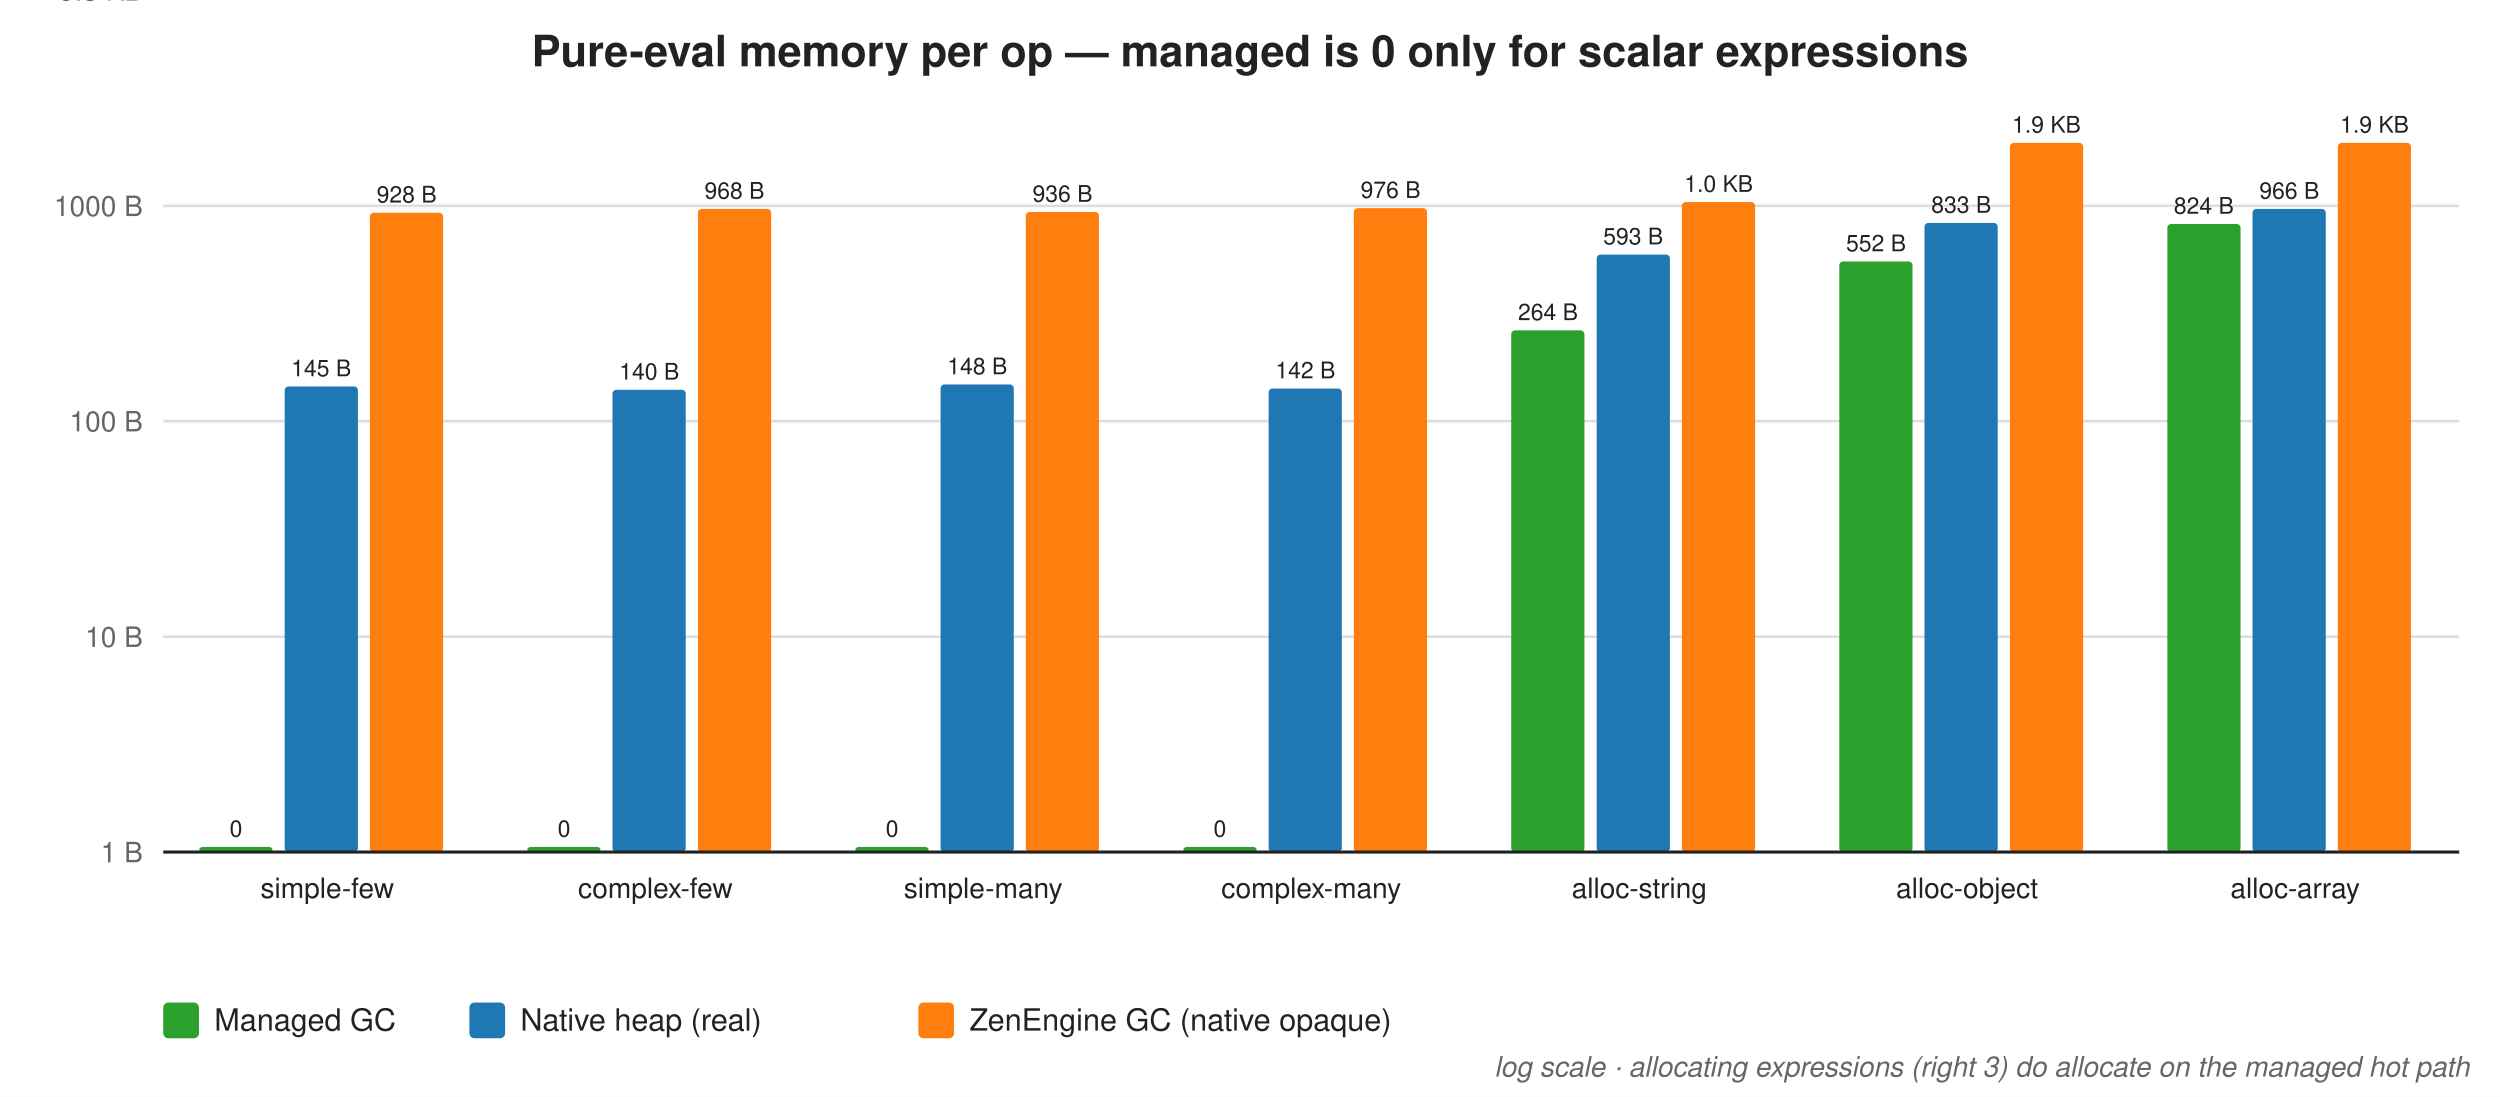
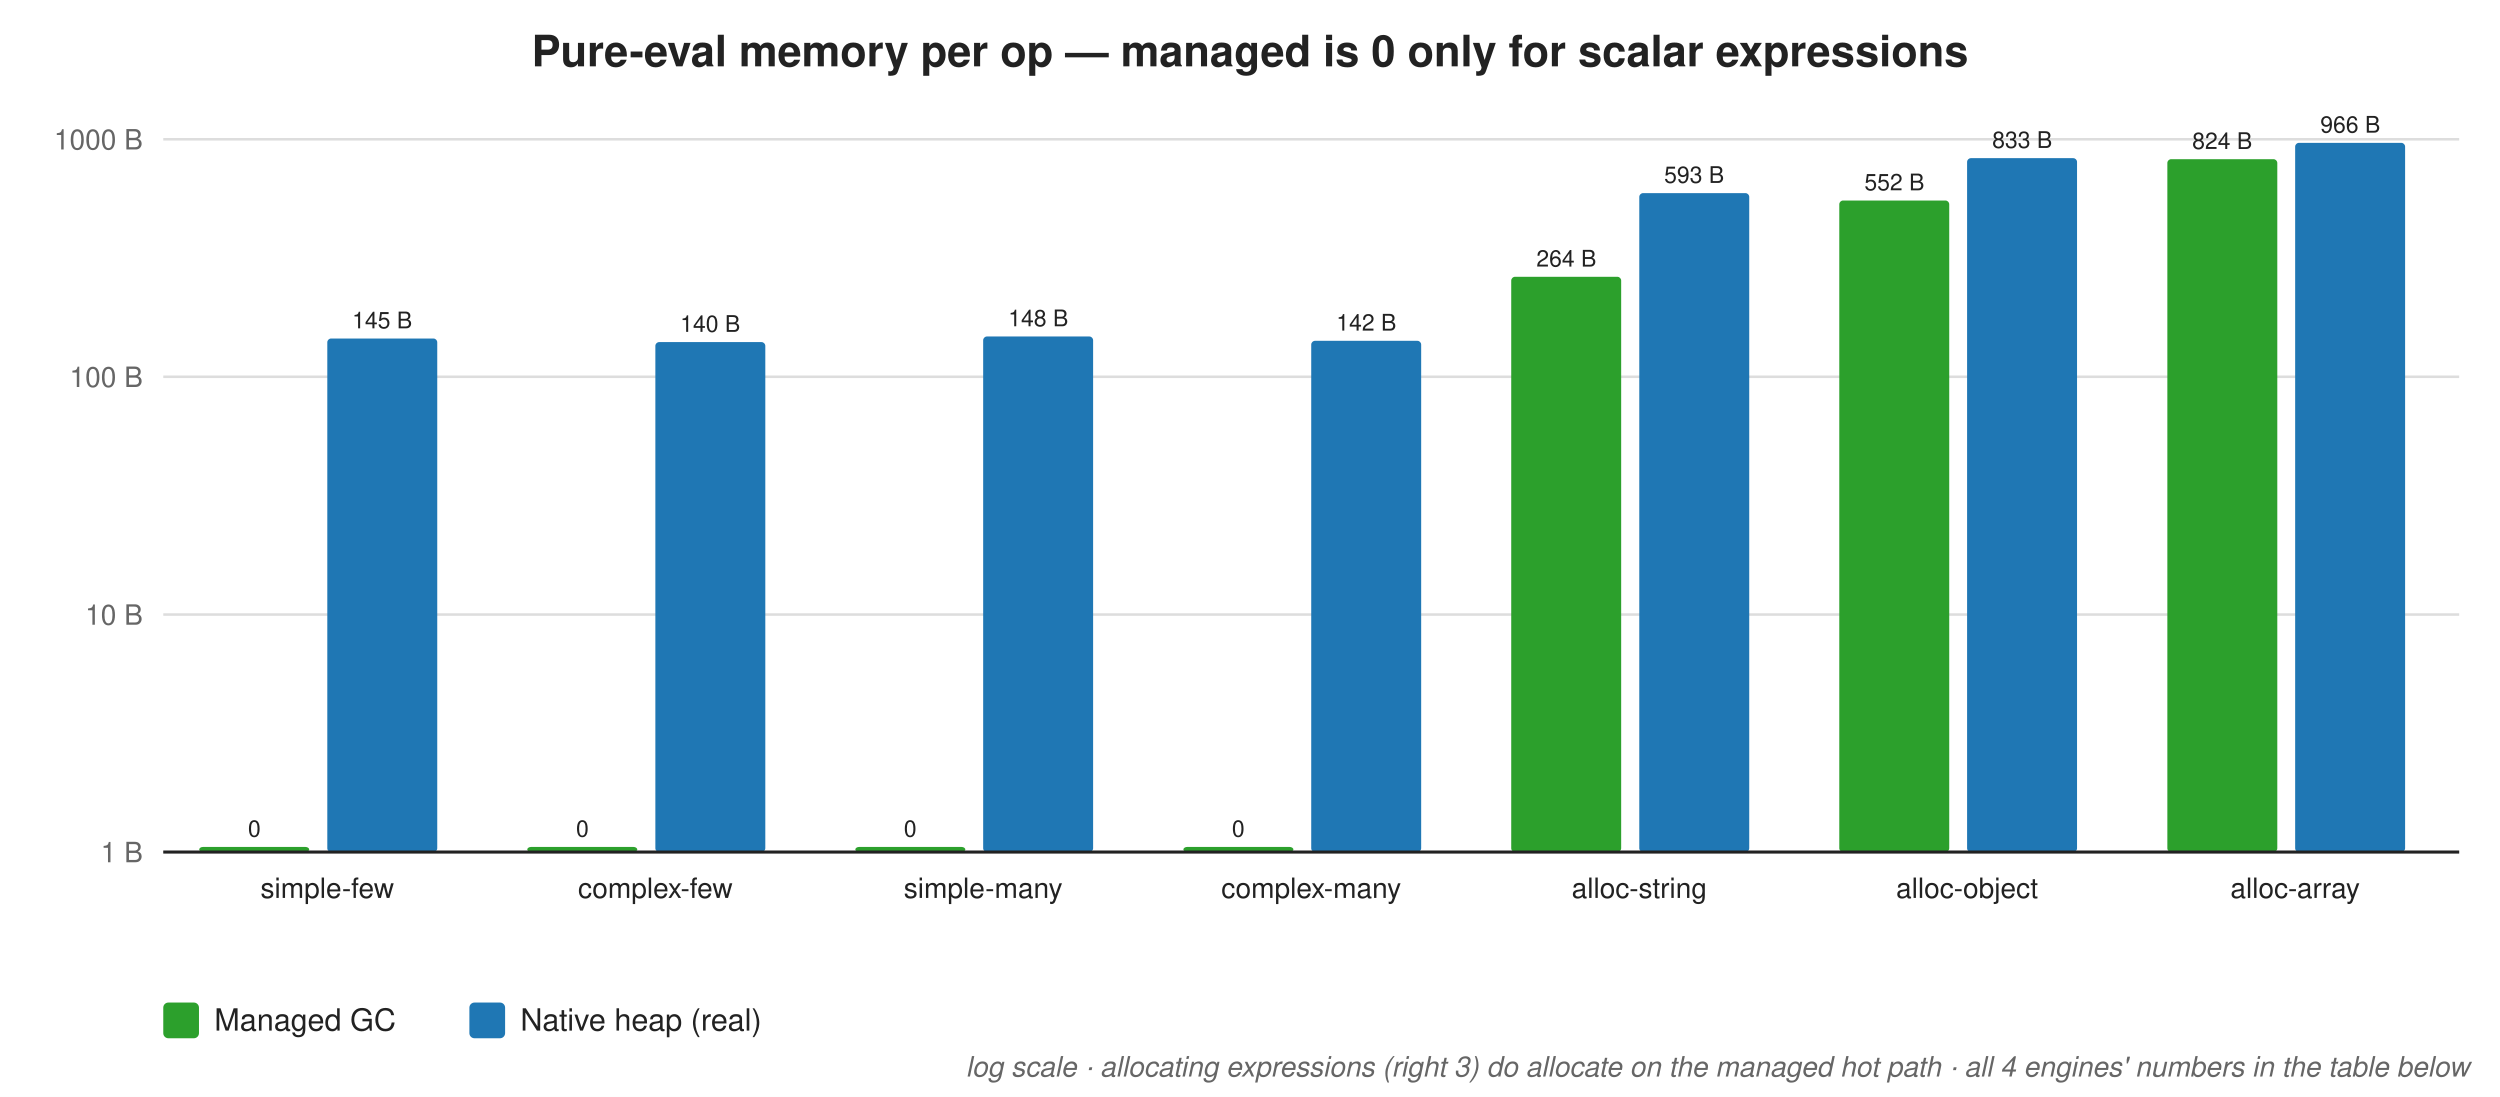
<svg xmlns="http://www.w3.org/2000/svg" width="980" height="430" viewBox="0 0 980 430" font-family="Segoe UI,Helvetica,Arial,sans-serif">
  <rect width="980" height="430" fill="#ffffff" />
  <text x="490" y="26" text-anchor="middle" font-size="17" font-weight="600" fill="#222222">Pure-eval memory per op — managed is 0 only for scalar expressions</text>
  <line x1="64" y1="334.0" x2="964" y2="334.0" stroke="#dddddd" stroke-width="1" />
  <text x="56" y="338.0" text-anchor="end" font-size="11" fill="#666666">1 B</text>
-   <line x1="64" y1="249.6" x2="964" y2="249.6" stroke="#dddddd" stroke-width="1" />
-   <text x="56" y="253.6" text-anchor="end" font-size="11" fill="#666666">10 B</text>
-   <line x1="64" y1="165.1" x2="964" y2="165.1" stroke="#dddddd" stroke-width="1" />
-   <text x="56" y="169.1" text-anchor="end" font-size="11" fill="#666666">100 B</text>
-   <line x1="64" y1="80.7" x2="964" y2="80.7" stroke="#dddddd" stroke-width="1" />
-   <text x="56" y="84.7" text-anchor="end" font-size="11" fill="#666666">1000 B</text>
-   <line x1="64" y1="-3.8" x2="964" y2="-3.8" stroke="#dddddd" stroke-width="1" />
-   <text x="56" y="0.2" text-anchor="end" font-size="11" fill="#666666">9.8 KB</text>
-   <rect x="78.1" y="332.0" width="28.7" height="2.0" fill="#2ca02c" rx="1.5" />
-   <text x="92.5" y="328.0" text-anchor="middle" font-size="9" fill="#222222">0</text>
-   <rect x="111.6" y="151.5" width="28.7" height="182.5" fill="#1f77b4" rx="1.5" />
-   <text x="125.9" y="147.5" text-anchor="middle" font-size="9" fill="#222222">145 B</text>
-   <rect x="145.0" y="83.4" width="28.7" height="250.6" fill="#ff7f0e" rx="1.5" />
-   <text x="159.4" y="79.4" text-anchor="middle" font-size="9" fill="#222222">928 B</text>
+   <line x1="64" y1="240.9" x2="964" y2="240.9" stroke="#dddddd" stroke-width="1" />
+   <text x="56" y="244.9" text-anchor="end" font-size="11" fill="#666666">10 B</text>
+   <line x1="64" y1="147.7" x2="964" y2="147.7" stroke="#dddddd" stroke-width="1" />
+   <text x="56" y="151.7" text-anchor="end" font-size="11" fill="#666666">100 B</text>
+   <line x1="64" y1="54.6" x2="964" y2="54.6" stroke="#dddddd" stroke-width="1" />
+   <text x="56" y="58.6" text-anchor="end" font-size="11" fill="#666666">1000 B</text>
+   <rect x="78.1" y="332.0" width="43.1" height="2.0" fill="#2ca02c" rx="1.5" />
+   <text x="99.7" y="328.0" text-anchor="middle" font-size="9" fill="#222222">0</text>
+   <rect x="128.3" y="132.7" width="43.1" height="201.3" fill="#1f77b4" rx="1.5" />
+   <text x="149.8" y="128.7" text-anchor="middle" font-size="9" fill="#222222">145 B</text>
  <text x="128.3" y="352.0" text-anchor="middle" font-size="11" fill="#222222">simple-few</text>
-   <rect x="206.7" y="332.0" width="28.7" height="2.0" fill="#2ca02c" rx="1.5" />
-   <text x="221.1" y="328.0" text-anchor="middle" font-size="9" fill="#222222">0</text>
-   <rect x="240.1" y="152.8" width="28.7" height="181.2" fill="#1f77b4" rx="1.5" />
-   <text x="254.5" y="148.8" text-anchor="middle" font-size="9" fill="#222222">140 B</text>
-   <rect x="273.6" y="81.9" width="28.7" height="252.1" fill="#ff7f0e" rx="1.5" />
-   <text x="287.9" y="77.9" text-anchor="middle" font-size="9" fill="#222222">968 B</text>
+   <rect x="206.7" y="332.0" width="43.1" height="2.0" fill="#2ca02c" rx="1.5" />
+   <text x="228.3" y="328.0" text-anchor="middle" font-size="9" fill="#222222">0</text>
+   <rect x="256.9" y="134.1" width="43.1" height="199.9" fill="#1f77b4" rx="1.5" />
+   <text x="278.4" y="130.1" text-anchor="middle" font-size="9" fill="#222222">140 B</text>
  <text x="256.9" y="352.0" text-anchor="middle" font-size="11" fill="#222222">complex-few</text>
-   <rect x="335.3" y="332.0" width="28.7" height="2.0" fill="#2ca02c" rx="1.5" />
-   <text x="349.7" y="328.0" text-anchor="middle" font-size="9" fill="#222222">0</text>
-   <rect x="368.7" y="150.7" width="28.7" height="183.3" fill="#1f77b4" rx="1.5" />
-   <text x="383.1" y="146.7" text-anchor="middle" font-size="9" fill="#222222">148 B</text>
-   <rect x="402.1" y="83.1" width="28.7" height="250.9" fill="#ff7f0e" rx="1.5" />
-   <text x="416.5" y="79.1" text-anchor="middle" font-size="9" fill="#222222">936 B</text>
+   <rect x="335.3" y="332.0" width="43.1" height="2.0" fill="#2ca02c" rx="1.5" />
+   <text x="356.8" y="328.0" text-anchor="middle" font-size="9" fill="#222222">0</text>
+   <rect x="385.4" y="131.9" width="43.1" height="202.1" fill="#1f77b4" rx="1.5" />
+   <text x="407.0" y="127.9" text-anchor="middle" font-size="9" fill="#222222">148 B</text>
  <text x="385.4" y="352.0" text-anchor="middle" font-size="11" fill="#222222">simple-many</text>
-   <rect x="463.9" y="332.0" width="28.7" height="2.0" fill="#2ca02c" rx="1.5" />
-   <text x="478.2" y="328.0" text-anchor="middle" font-size="9" fill="#222222">0</text>
-   <rect x="497.3" y="152.3" width="28.7" height="181.7" fill="#1f77b4" rx="1.5" />
-   <text x="511.7" y="148.3" text-anchor="middle" font-size="9" fill="#222222">142 B</text>
-   <rect x="530.7" y="81.6" width="28.7" height="252.4" fill="#ff7f0e" rx="1.5" />
-   <text x="545.1" y="77.6" text-anchor="middle" font-size="9" fill="#222222">976 B</text>
+   <rect x="463.9" y="332.0" width="43.1" height="2.0" fill="#2ca02c" rx="1.5" />
+   <text x="485.4" y="328.0" text-anchor="middle" font-size="9" fill="#222222">0</text>
+   <rect x="514.0" y="133.6" width="43.1" height="200.4" fill="#1f77b4" rx="1.5" />
+   <text x="535.6" y="129.6" text-anchor="middle" font-size="9" fill="#222222">142 B</text>
  <text x="514.0" y="352.0" text-anchor="middle" font-size="11" fill="#222222">complex-many</text>
-   <rect x="592.4" y="129.5" width="28.7" height="204.5" fill="#2ca02c" rx="1.5" />
-   <text x="606.8" y="125.5" text-anchor="middle" font-size="9" fill="#222222">264 B</text>
-   <rect x="625.9" y="99.8" width="28.7" height="234.2" fill="#1f77b4" rx="1.5" />
-   <text x="640.2" y="95.8" text-anchor="middle" font-size="9" fill="#222222">593 B</text>
-   <rect x="659.3" y="79.2" width="28.7" height="254.8" fill="#ff7f0e" rx="1.5" />
-   <text x="673.7" y="75.2" text-anchor="middle" font-size="9" fill="#222222">1.0 KB</text>
+   <rect x="592.4" y="108.5" width="43.1" height="225.5" fill="#2ca02c" rx="1.5" />
+   <text x="614.0" y="104.5" text-anchor="middle" font-size="9" fill="#222222">264 B</text>
+   <rect x="642.6" y="75.7" width="43.1" height="258.3" fill="#1f77b4" rx="1.5" />
+   <text x="664.1" y="71.7" text-anchor="middle" font-size="9" fill="#222222">593 B</text>
  <text x="642.6" y="352.0" text-anchor="middle" font-size="11" fill="#222222">alloc-string</text>
-   <rect x="721.0" y="102.5" width="28.7" height="231.5" fill="#2ca02c" rx="1.5" />
-   <text x="735.4" y="98.5" text-anchor="middle" font-size="9" fill="#222222">552 B</text>
-   <rect x="754.4" y="87.4" width="28.7" height="246.6" fill="#1f77b4" rx="1.5" />
-   <text x="768.8" y="83.4" text-anchor="middle" font-size="9" fill="#222222">833 B</text>
-   <rect x="787.9" y="56.0" width="28.7" height="278.0" fill="#ff7f0e" rx="1.5" />
-   <text x="802.2" y="52.0" text-anchor="middle" font-size="9" fill="#222222">1.9 KB</text>
+   <rect x="721.0" y="78.6" width="43.1" height="255.4" fill="#2ca02c" rx="1.5" />
+   <text x="742.6" y="74.6" text-anchor="middle" font-size="9" fill="#222222">552 B</text>
+   <rect x="771.1" y="62.0" width="43.1" height="272.0" fill="#1f77b4" rx="1.5" />
+   <text x="792.7" y="58.0" text-anchor="middle" font-size="9" fill="#222222">833 B</text>
  <text x="771.1" y="352.0" text-anchor="middle" font-size="11" fill="#222222">alloc-object</text>
-   <rect x="849.6" y="87.8" width="28.7" height="246.2" fill="#2ca02c" rx="1.5" />
-   <text x="863.9" y="83.8" text-anchor="middle" font-size="9" fill="#222222">824 B</text>
-   <rect x="883.0" y="81.9" width="28.7" height="252.1" fill="#1f77b4" rx="1.5" />
-   <text x="897.4" y="77.9" text-anchor="middle" font-size="9" fill="#222222">966 B</text>
-   <rect x="916.4" y="56.0" width="28.7" height="278.0" fill="#ff7f0e" rx="1.5" />
-   <text x="930.8" y="52.0" text-anchor="middle" font-size="9" fill="#222222">1.9 KB</text>
+   <rect x="849.6" y="62.4" width="43.1" height="271.6" fill="#2ca02c" rx="1.5" />
+   <text x="871.1" y="58.4" text-anchor="middle" font-size="9" fill="#222222">824 B</text>
+   <rect x="899.7" y="56.0" width="43.1" height="278.0" fill="#1f77b4" rx="1.5" />
+   <text x="921.3" y="52.0" text-anchor="middle" font-size="9" fill="#222222">966 B</text>
  <text x="899.7" y="352.0" text-anchor="middle" font-size="11" fill="#222222">alloc-array</text>
  <line x1="64" y1="334" x2="964" y2="334" stroke="#222222" stroke-width="1.2" />
  <rect x="64" y="393" width="14" height="14" fill="#2ca02c" rx="2" />
  <text x="84" y="404" font-size="12" fill="#222222">Managed GC</text>
  <rect x="184" y="393" width="14" height="14" fill="#1f77b4" rx="2" />
  <text x="204" y="404" font-size="12" fill="#222222">Native heap (real)</text>
-   <rect x="360" y="393" width="14" height="14" fill="#ff7f0e" rx="2" />
-   <text x="380" y="404" font-size="12" fill="#222222">ZenEngine GC (native opaque)</text>
-   <text x="968" y="422" text-anchor="end" font-size="11" font-style="italic" fill="#666666">log scale · allocating expressions (right 3) do allocate on the managed hot path</text>
+   <text x="968" y="422" text-anchor="end" font-size="11" font-style="italic" fill="#666666">log scale · allocating expressions (right 3) do allocate on the managed hot path · all 4 engines' numbers in the table below</text>
</svg>
